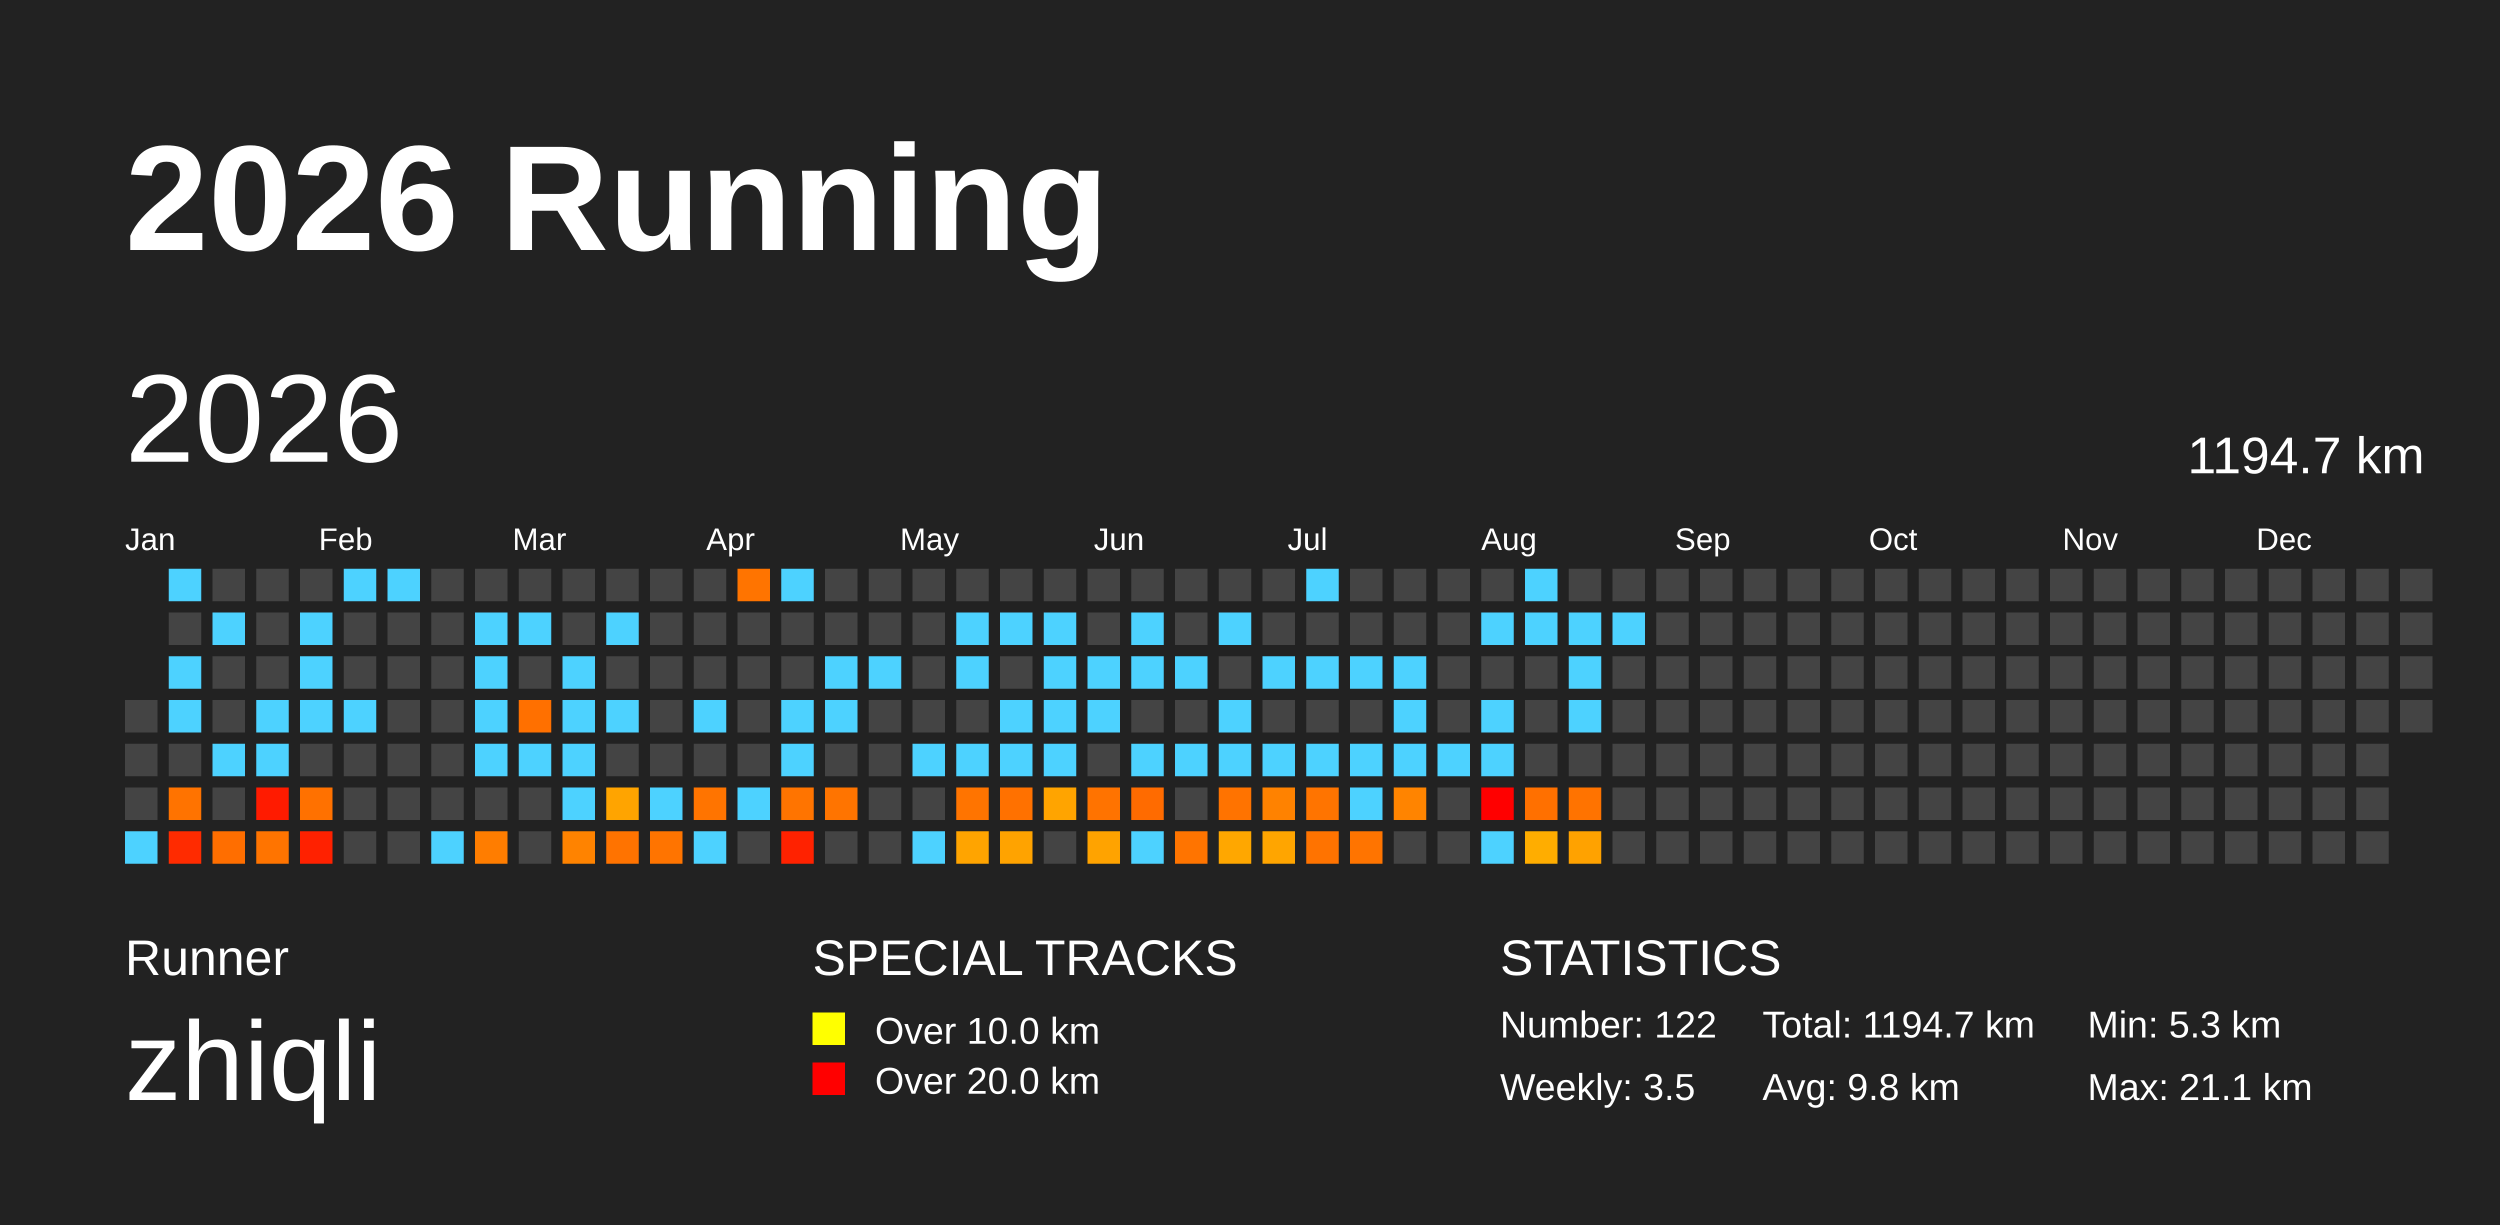
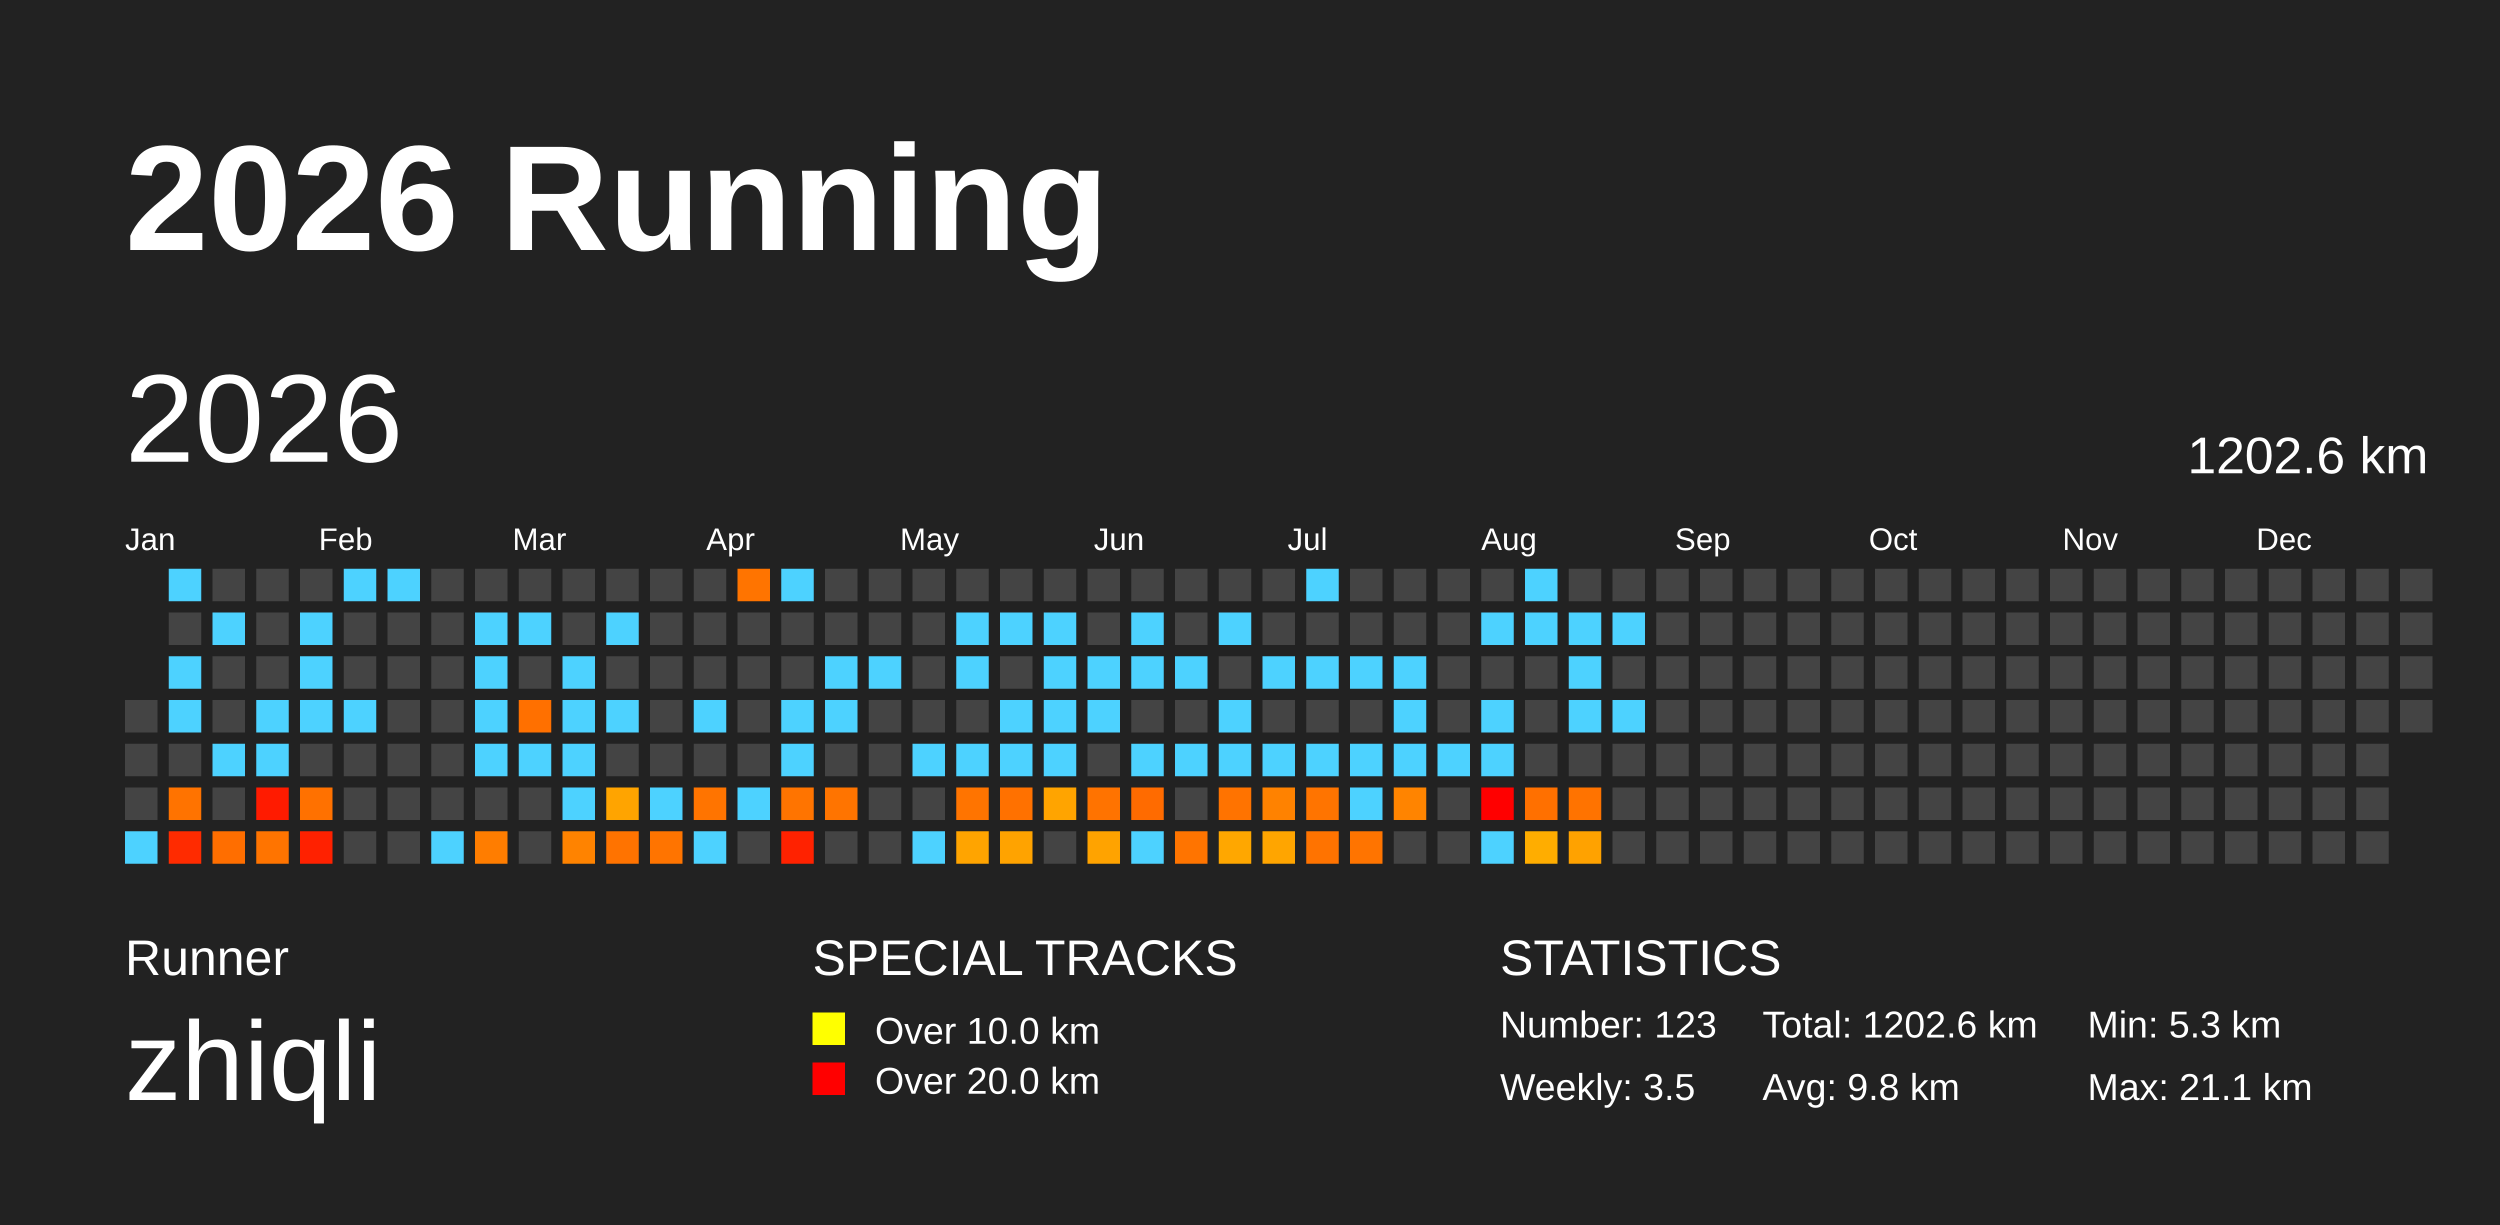
<svg xmlns="http://www.w3.org/2000/svg" baseProfile="full" height="98mm" version="1.1" viewBox="0,0,200,98" width="200mm">
  <defs />
  <rect fill="#222222" height="98" width="200" x="0" y="0" />
  <text fill="#FFFFFF" style="font-size:12px; font-family:Arial; font-weight:bold;" x="10" y="20">2026 Running</text>
  <text fill="#FFFFFF" style="font-size:4px; font-family:Arial" x="10" y="78">Runner</text>
  <text fill="#FFFFFF" style="font-size:9px; font-family:Arial" x="10" y="88">zhiqli</text>
  <text fill="#FFFFFF" style="font-size:4px; font-family:Arial" x="65" y="78">SPECIAL TRACKS</text>
  <rect fill="yellow" height="2.6" width="2.6" x="65" y="81" />
  <text fill="#FFFFFF" style="font-size:3px; font-family:Arial" x="70" y="83.5">Over 10.0 km</text>
  <rect fill="red" height="2.6" width="2.6" x="65" y="85" />
  <text fill="#FFFFFF" style="font-size:3px; font-family:Arial" x="70" y="87.5">Over 20.0 km</text>
  <text fill="#FFFFFF" style="font-size:4px; font-family:Arial" x="120" y="78">STATISTICS</text>
-   <text fill="#FFFFFF" style="font-size:3px; font-family:Arial" x="120" y="83">Number: 122</text>
+   <text fill="#FFFFFF" style="font-size:3px; font-family:Arial" x="120" y="83">Number: 123</text>
  <text fill="#FFFFFF" style="font-size:3px; font-family:Arial" x="120" y="88">Weekly: 3.5</text>
-   <text fill="#FFFFFF" style="font-size:3px; font-family:Arial" x="141" y="83">Total: 1194.7 km</text>
+   <text fill="#FFFFFF" style="font-size:3px; font-family:Arial" x="141" y="83">Total: 1202.6 km</text>
  <text fill="#FFFFFF" style="font-size:3px; font-family:Arial" x="141" y="88">Avg: 9.8 km</text>
  <text fill="#FFFFFF" style="font-size:3px; font-family:Arial" x="167" y="83">Min: 5.3 km</text>
  <text fill="#FFFFFF" style="font-size:3px; font-family:Arial" x="167" y="88">Max: 21.1 km</text>
  <text dominant-baseline="hanging" fill="#FFFFFF" style="font-size:10.0px; font-family:Arial;" x="10" y="30">2026</text>
-   <text dominant-baseline="hanging" fill="#FFFFFF" style="font-size:4.125px; font-family:Arial;" x="175" y="35">1194.7 km</text>
+   <text dominant-baseline="hanging" fill="#FFFFFF" style="font-size:4.125px; font-family:Arial;" x="175" y="35">1202.6 km</text>
  <text fill="#FFFFFF" style="font-size:2.5px; font-family:Arial" x="10.0" y="44">Jan</text>
  <text fill="#FFFFFF" style="font-size:2.5px; font-family:Arial" x="25.5" y="44">Feb</text>
  <text fill="#FFFFFF" style="font-size:2.5px; font-family:Arial" x="41.0" y="44">Mar</text>
  <text fill="#FFFFFF" style="font-size:2.5px; font-family:Arial" x="56.5" y="44">Apr</text>
  <text fill="#FFFFFF" style="font-size:2.5px; font-family:Arial" x="72.0" y="44">May</text>
  <text fill="#FFFFFF" style="font-size:2.5px; font-family:Arial" x="87.5" y="44">Jun</text>
  <text fill="#FFFFFF" style="font-size:2.5px; font-family:Arial" x="103.0" y="44">Jul</text>
  <text fill="#FFFFFF" style="font-size:2.5px; font-family:Arial" x="118.5" y="44">Aug</text>
  <text fill="#FFFFFF" style="font-size:2.5px; font-family:Arial" x="134.0" y="44">Sep</text>
  <text fill="#FFFFFF" style="font-size:2.5px; font-family:Arial" x="149.5" y="44">Oct</text>
  <text fill="#FFFFFF" style="font-size:2.5px; font-family:Arial" x="165.0" y="44">Nov</text>
  <text fill="#FFFFFF" style="font-size:2.5px; font-family:Arial" x="180.5" y="44">Dec</text>
  <rect fill="#444444" height="2.6" width="2.6" x="10.0" y="56.0" />
  <rect fill="#444444" height="2.6" width="2.6" x="10.0" y="59.5" />
  <rect fill="#444444" height="2.6" width="2.6" x="10.0" y="63.0" />
  <rect fill="#4dd2ff" height="2.6" width="2.6" x="10.0" y="66.5" />
  <rect fill="#4dd2ff" height="2.6" width="2.6" x="13.5" y="45.5" />
  <rect fill="#444444" height="2.6" width="2.6" x="13.5" y="49.0" />
  <rect fill="#4dd2ff" height="2.6" width="2.6" x="13.5" y="52.5" />
  <rect fill="#4dd2ff" height="2.6" width="2.6" x="13.5" y="56.0" />
  <rect fill="#444444" height="2.6" width="2.6" x="13.5" y="59.5" />
  <rect fill="#ff7300" height="2.6" width="2.6" x="13.5" y="63.0" />
  <rect fill="#ff2b00" height="2.6" width="2.6" x="13.5" y="66.5" />
  <rect fill="#444444" height="2.6" width="2.6" x="17.0" y="45.5" />
  <rect fill="#4dd2ff" height="2.6" width="2.6" x="17.0" y="49.0" />
  <rect fill="#444444" height="2.6" width="2.6" x="17.0" y="52.5" />
  <rect fill="#444444" height="2.6" width="2.6" x="17.0" y="56.0" />
  <rect fill="#4dd2ff" height="2.6" width="2.6" x="17.0" y="59.5" />
  <rect fill="#444444" height="2.6" width="2.6" x="17.0" y="63.0" />
  <rect fill="#ff6e00" height="2.6" width="2.6" x="17.0" y="66.5" />
  <rect fill="#444444" height="2.6" width="2.6" x="20.5" y="45.5" />
  <rect fill="#444444" height="2.6" width="2.6" x="20.5" y="49.0" />
  <rect fill="#444444" height="2.6" width="2.6" x="20.5" y="52.5" />
  <rect fill="#4dd2ff" height="2.6" width="2.6" x="20.5" y="56.0" />
  <rect fill="#4dd2ff" height="2.6" width="2.6" x="20.5" y="59.5" />
  <rect fill="#ff1b00" height="2.6" width="2.6" x="20.5" y="63.0" />
  <rect fill="#ff7400" height="2.6" width="2.6" x="20.5" y="66.5" />
  <rect fill="#444444" height="2.6" width="2.6" x="24.0" y="45.5" />
  <rect fill="#4dd2ff" height="2.6" width="2.6" x="24.0" y="49.0" />
  <rect fill="#4dd2ff" height="2.6" width="2.6" x="24.0" y="52.5" />
  <rect fill="#4dd2ff" height="2.6" width="2.6" x="24.0" y="56.0" />
  <rect fill="#444444" height="2.6" width="2.6" x="24.0" y="59.5" />
  <rect fill="#ff7100" height="2.6" width="2.6" x="24.0" y="63.0" />
  <rect fill="#ff2100" height="2.6" width="2.6" x="24.0" y="66.5" />
  <rect fill="#4dd2ff" height="2.6" width="2.6" x="27.5" y="45.5" />
  <rect fill="#444444" height="2.6" width="2.6" x="27.5" y="49.0" />
  <rect fill="#444444" height="2.6" width="2.6" x="27.5" y="52.5" />
  <rect fill="#4dd2ff" height="2.6" width="2.6" x="27.5" y="56.0" />
  <rect fill="#444444" height="2.6" width="2.6" x="27.5" y="59.5" />
  <rect fill="#444444" height="2.6" width="2.6" x="27.5" y="63.0" />
  <rect fill="#444444" height="2.6" width="2.6" x="27.5" y="66.5" />
  <rect fill="#4dd2ff" height="2.6" width="2.6" x="31.0" y="45.5" />
  <rect fill="#444444" height="2.6" width="2.6" x="31.0" y="49.0" />
  <rect fill="#444444" height="2.6" width="2.6" x="31.0" y="52.5" />
  <rect fill="#444444" height="2.6" width="2.6" x="31.0" y="56.0" />
  <rect fill="#444444" height="2.6" width="2.6" x="31.0" y="59.5" />
  <rect fill="#444444" height="2.6" width="2.6" x="31.0" y="63.0" />
  <rect fill="#444444" height="2.6" width="2.6" x="31.0" y="66.5" />
  <rect fill="#444444" height="2.6" width="2.6" x="34.5" y="45.5" />
  <rect fill="#444444" height="2.6" width="2.6" x="34.5" y="49.0" />
  <rect fill="#444444" height="2.6" width="2.6" x="34.5" y="52.5" />
  <rect fill="#444444" height="2.6" width="2.6" x="34.5" y="56.0" />
  <rect fill="#444444" height="2.6" width="2.6" x="34.5" y="59.5" />
  <rect fill="#444444" height="2.6" width="2.6" x="34.5" y="63.0" />
  <rect fill="#4dd2ff" height="2.6" width="2.6" x="34.5" y="66.5" />
  <rect fill="#444444" height="2.6" width="2.6" x="38.0" y="45.5" />
  <rect fill="#4dd2ff" height="2.6" width="2.6" x="38.0" y="49.0" />
  <rect fill="#4dd2ff" height="2.6" width="2.6" x="38.0" y="52.5" />
  <rect fill="#4dd2ff" height="2.6" width="2.6" x="38.0" y="56.0" />
  <rect fill="#4dd2ff" height="2.6" width="2.6" x="38.0" y="59.5" />
  <rect fill="#444444" height="2.6" width="2.6" x="38.0" y="63.0" />
  <rect fill="#ff7d00" height="2.6" width="2.6" x="38.0" y="66.5" />
  <rect fill="#444444" height="2.6" width="2.6" x="41.5" y="45.5" />
  <rect fill="#4dd2ff" height="2.6" width="2.6" x="41.5" y="49.0" />
  <rect fill="#444444" height="2.6" width="2.6" x="41.5" y="52.5" />
  <rect fill="#ff7000" height="2.6" width="2.6" x="41.5" y="56.0" />
  <rect fill="#4dd2ff" height="2.6" width="2.6" x="41.5" y="59.5" />
  <rect fill="#444444" height="2.6" width="2.6" x="41.5" y="63.0" />
  <rect fill="#444444" height="2.6" width="2.6" x="41.5" y="66.5" />
  <rect fill="#444444" height="2.6" width="2.6" x="45.0" y="45.5" />
  <rect fill="#444444" height="2.6" width="2.6" x="45.0" y="49.0" />
  <rect fill="#4dd2ff" height="2.6" width="2.6" x="45.0" y="52.5" />
  <rect fill="#4dd2ff" height="2.6" width="2.6" x="45.0" y="56.0" />
  <rect fill="#4dd2ff" height="2.6" width="2.6" x="45.0" y="59.5" />
  <rect fill="#4dd2ff" height="2.6" width="2.6" x="45.0" y="63.0" />
  <rect fill="#ff8300" height="2.6" width="2.6" x="45.0" y="66.5" />
  <rect fill="#444444" height="2.6" width="2.6" x="48.5" y="45.5" />
  <rect fill="#4dd2ff" height="2.6" width="2.6" x="48.5" y="49.0" />
  <rect fill="#444444" height="2.6" width="2.6" x="48.5" y="52.5" />
  <rect fill="#4dd2ff" height="2.6" width="2.6" x="48.5" y="56.0" />
  <rect fill="#444444" height="2.6" width="2.6" x="48.5" y="59.5" />
  <rect fill="#ffa400" height="2.6" width="2.6" x="48.5" y="63.0" />
  <rect fill="#ff7300" height="2.6" width="2.6" x="48.5" y="66.5" />
  <rect fill="#444444" height="2.6" width="2.6" x="52.0" y="45.5" />
  <rect fill="#444444" height="2.6" width="2.6" x="52.0" y="49.0" />
  <rect fill="#444444" height="2.6" width="2.6" x="52.0" y="52.5" />
  <rect fill="#444444" height="2.6" width="2.6" x="52.0" y="56.0" />
  <rect fill="#444444" height="2.6" width="2.6" x="52.0" y="59.5" />
  <rect fill="#4dd2ff" height="2.6" width="2.6" x="52.0" y="63.0" />
  <rect fill="#ff7400" height="2.6" width="2.6" x="52.0" y="66.5" />
  <rect fill="#444444" height="2.6" width="2.6" x="55.5" y="45.5" />
  <rect fill="#444444" height="2.6" width="2.6" x="55.5" y="49.0" />
  <rect fill="#444444" height="2.6" width="2.6" x="55.5" y="52.5" />
  <rect fill="#4dd2ff" height="2.6" width="2.6" x="55.5" y="56.0" />
  <rect fill="#444444" height="2.6" width="2.6" x="55.5" y="59.5" />
  <rect fill="#ff7400" height="2.6" width="2.6" x="55.5" y="63.0" />
  <rect fill="#4dd2ff" height="2.6" width="2.6" x="55.5" y="66.5" />
  <rect fill="#ff7400" height="2.6" width="2.6" x="59.0" y="45.5" />
  <rect fill="#444444" height="2.6" width="2.6" x="59.0" y="49.0" />
  <rect fill="#444444" height="2.6" width="2.6" x="59.0" y="52.5" />
  <rect fill="#444444" height="2.6" width="2.6" x="59.0" y="56.0" />
  <rect fill="#444444" height="2.6" width="2.6" x="59.0" y="59.5" />
  <rect fill="#4dd2ff" height="2.6" width="2.6" x="59.0" y="63.0" />
  <rect fill="#444444" height="2.6" width="2.6" x="59.0" y="66.5" />
  <rect fill="#4dd2ff" height="2.6" width="2.6" x="62.5" y="45.5" />
  <rect fill="#444444" height="2.6" width="2.6" x="62.5" y="49.0" />
  <rect fill="#444444" height="2.6" width="2.6" x="62.5" y="52.5" />
  <rect fill="#4dd2ff" height="2.6" width="2.6" x="62.5" y="56.0" />
  <rect fill="#4dd2ff" height="2.6" width="2.6" x="62.5" y="59.5" />
  <rect fill="#ff7400" height="2.6" width="2.6" x="62.5" y="63.0" />
  <rect fill="#ff2200" height="2.6" width="2.6" x="62.5" y="66.5" />
  <rect fill="#444444" height="2.6" width="2.6" x="66.0" y="45.5" />
  <rect fill="#444444" height="2.6" width="2.6" x="66.0" y="49.0" />
  <rect fill="#4dd2ff" height="2.6" width="2.6" x="66.0" y="52.5" />
  <rect fill="#4dd2ff" height="2.6" width="2.6" x="66.0" y="56.0" />
  <rect fill="#444444" height="2.6" width="2.6" x="66.0" y="59.5" />
  <rect fill="#ff7400" height="2.6" width="2.6" x="66.0" y="63.0" />
  <rect fill="#444444" height="2.6" width="2.6" x="66.0" y="66.5" />
  <rect fill="#444444" height="2.6" width="2.6" x="69.5" y="45.5" />
  <rect fill="#444444" height="2.6" width="2.6" x="69.5" y="49.0" />
  <rect fill="#4dd2ff" height="2.6" width="2.6" x="69.5" y="52.5" />
  <rect fill="#444444" height="2.6" width="2.6" x="69.5" y="56.0" />
  <rect fill="#444444" height="2.6" width="2.6" x="69.5" y="59.5" />
  <rect fill="#444444" height="2.6" width="2.6" x="69.5" y="63.0" />
  <rect fill="#444444" height="2.6" width="2.6" x="69.5" y="66.5" />
  <rect fill="#444444" height="2.6" width="2.6" x="73.0" y="45.5" />
  <rect fill="#444444" height="2.6" width="2.6" x="73.0" y="49.0" />
  <rect fill="#444444" height="2.6" width="2.6" x="73.0" y="52.5" />
  <rect fill="#444444" height="2.6" width="2.6" x="73.0" y="56.0" />
  <rect fill="#4dd2ff" height="2.6" width="2.6" x="73.0" y="59.5" />
  <rect fill="#444444" height="2.6" width="2.6" x="73.0" y="63.0" />
  <rect fill="#4dd2ff" height="2.6" width="2.6" x="73.0" y="66.5" />
  <rect fill="#444444" height="2.6" width="2.6" x="76.5" y="45.5" />
  <rect fill="#4dd2ff" height="2.6" width="2.6" x="76.5" y="49.0" />
  <rect fill="#4dd2ff" height="2.6" width="2.6" x="76.5" y="52.5" />
  <rect fill="#444444" height="2.6" width="2.6" x="76.5" y="56.0" />
  <rect fill="#4dd2ff" height="2.6" width="2.6" x="76.5" y="59.5" />
  <rect fill="#ff7400" height="2.6" width="2.6" x="76.5" y="63.0" />
  <rect fill="#ffa400" height="2.6" width="2.6" x="76.5" y="66.5" />
  <rect fill="#444444" height="2.6" width="2.6" x="80.0" y="45.5" />
  <rect fill="#4dd2ff" height="2.6" width="2.6" x="80.0" y="49.0" />
  <rect fill="#444444" height="2.6" width="2.6" x="80.0" y="52.5" />
  <rect fill="#4dd2ff" height="2.6" width="2.6" x="80.0" y="56.0" />
  <rect fill="#4dd2ff" height="2.6" width="2.6" x="80.0" y="59.5" />
  <rect fill="#ff7100" height="2.6" width="2.6" x="80.0" y="63.0" />
  <rect fill="#ffa300" height="2.6" width="2.6" x="80.0" y="66.5" />
  <rect fill="#444444" height="2.6" width="2.6" x="83.5" y="45.5" />
  <rect fill="#4dd2ff" height="2.6" width="2.6" x="83.5" y="49.0" />
  <rect fill="#4dd2ff" height="2.6" width="2.6" x="83.5" y="52.5" />
  <rect fill="#4dd2ff" height="2.6" width="2.6" x="83.5" y="56.0" />
  <rect fill="#4dd2ff" height="2.6" width="2.6" x="83.5" y="59.5" />
  <rect fill="#ffa400" height="2.6" width="2.6" x="83.5" y="63.0" />
  <rect fill="#444444" height="2.6" width="2.6" x="83.5" y="66.5" />
  <rect fill="#444444" height="2.6" width="2.6" x="87.0" y="45.5" />
  <rect fill="#444444" height="2.6" width="2.6" x="87.0" y="49.0" />
  <rect fill="#4dd2ff" height="2.6" width="2.6" x="87.0" y="52.5" />
  <rect fill="#4dd2ff" height="2.6" width="2.6" x="87.0" y="56.0" />
  <rect fill="#444444" height="2.6" width="2.6" x="87.0" y="59.5" />
  <rect fill="#ff7300" height="2.6" width="2.6" x="87.0" y="63.0" />
  <rect fill="#ffa300" height="2.6" width="2.6" x="87.0" y="66.5" />
  <rect fill="#444444" height="2.6" width="2.6" x="90.5" y="45.5" />
  <rect fill="#4dd2ff" height="2.6" width="2.6" x="90.5" y="49.0" />
  <rect fill="#4dd2ff" height="2.6" width="2.6" x="90.5" y="52.5" />
  <rect fill="#444444" height="2.6" width="2.6" x="90.5" y="56.0" />
  <rect fill="#4dd2ff" height="2.6" width="2.6" x="90.5" y="59.5" />
  <rect fill="#ff6b00" height="2.6" width="2.6" x="90.5" y="63.0" />
  <rect fill="#4dd2ff" height="2.6" width="2.6" x="90.5" y="66.5" />
  <rect fill="#444444" height="2.6" width="2.6" x="94.0" y="45.5" />
  <rect fill="#444444" height="2.6" width="2.6" x="94.0" y="49.0" />
  <rect fill="#4dd2ff" height="2.6" width="2.6" x="94.0" y="52.5" />
  <rect fill="#444444" height="2.6" width="2.6" x="94.0" y="56.0" />
  <rect fill="#4dd2ff" height="2.6" width="2.6" x="94.0" y="59.5" />
  <rect fill="#444444" height="2.6" width="2.6" x="94.0" y="63.0" />
  <rect fill="#ff7400" height="2.6" width="2.6" x="94.0" y="66.5" />
  <rect fill="#444444" height="2.6" width="2.6" x="97.5" y="45.5" />
  <rect fill="#4dd2ff" height="2.6" width="2.6" x="97.5" y="49.0" />
  <rect fill="#444444" height="2.6" width="2.6" x="97.5" y="52.5" />
  <rect fill="#4dd2ff" height="2.6" width="2.6" x="97.5" y="56.0" />
  <rect fill="#4dd2ff" height="2.6" width="2.6" x="97.5" y="59.5" />
  <rect fill="#ff7300" height="2.6" width="2.6" x="97.5" y="63.0" />
  <rect fill="#ffa700" height="2.6" width="2.6" x="97.5" y="66.5" />
  <rect fill="#444444" height="2.6" width="2.6" x="101.0" y="45.5" />
  <rect fill="#444444" height="2.6" width="2.6" x="101.0" y="49.0" />
  <rect fill="#4dd2ff" height="2.6" width="2.6" x="101.0" y="52.5" />
  <rect fill="#444444" height="2.6" width="2.6" x="101.0" y="56.0" />
  <rect fill="#4dd2ff" height="2.6" width="2.6" x="101.0" y="59.5" />
  <rect fill="#ff8200" height="2.6" width="2.6" x="101.0" y="63.0" />
  <rect fill="#ffa500" height="2.6" width="2.6" x="101.0" y="66.5" />
  <rect fill="#4dd2ff" height="2.6" width="2.6" x="104.5" y="45.5" />
  <rect fill="#444444" height="2.6" width="2.6" x="104.5" y="49.0" />
  <rect fill="#4dd2ff" height="2.6" width="2.6" x="104.5" y="52.5" />
  <rect fill="#444444" height="2.6" width="2.6" x="104.5" y="56.0" />
  <rect fill="#4dd2ff" height="2.6" width="2.6" x="104.5" y="59.5" />
  <rect fill="#ff7400" height="2.6" width="2.6" x="104.5" y="63.0" />
  <rect fill="#ff7300" height="2.6" width="2.6" x="104.5" y="66.5" />
  <rect fill="#444444" height="2.6" width="2.6" x="108.0" y="45.5" />
  <rect fill="#444444" height="2.6" width="2.6" x="108.0" y="49.0" />
  <rect fill="#4dd2ff" height="2.6" width="2.6" x="108.0" y="52.5" />
  <rect fill="#444444" height="2.6" width="2.6" x="108.0" y="56.0" />
  <rect fill="#4dd2ff" height="2.6" width="2.6" x="108.0" y="59.5" />
  <rect fill="#4dd2ff" height="2.6" width="2.6" x="108.0" y="63.0" />
  <rect fill="#ff7400" height="2.6" width="2.6" x="108.0" y="66.5" />
  <rect fill="#444444" height="2.6" width="2.6" x="111.5" y="45.5" />
  <rect fill="#444444" height="2.6" width="2.6" x="111.5" y="49.0" />
  <rect fill="#4dd2ff" height="2.6" width="2.6" x="111.5" y="52.5" />
  <rect fill="#4dd2ff" height="2.6" width="2.6" x="111.5" y="56.0" />
  <rect fill="#4dd2ff" height="2.6" width="2.6" x="111.5" y="59.5" />
  <rect fill="#ff8400" height="2.6" width="2.6" x="111.5" y="63.0" />
  <rect fill="#444444" height="2.6" width="2.6" x="111.5" y="66.5" />
  <rect fill="#444444" height="2.6" width="2.6" x="115.0" y="45.5" />
  <rect fill="#444444" height="2.6" width="2.6" x="115.0" y="49.0" />
  <rect fill="#444444" height="2.6" width="2.6" x="115.0" y="52.5" />
  <rect fill="#444444" height="2.6" width="2.6" x="115.0" y="56.0" />
  <rect fill="#4dd2ff" height="2.6" width="2.6" x="115.0" y="59.5" />
  <rect fill="#444444" height="2.6" width="2.6" x="115.0" y="63.0" />
  <rect fill="#444444" height="2.6" width="2.6" x="115.0" y="66.5" />
  <rect fill="#444444" height="2.6" width="2.6" x="118.5" y="45.5" />
  <rect fill="#4dd2ff" height="2.6" width="2.6" x="118.5" y="49.0" />
  <rect fill="#444444" height="2.6" width="2.6" x="118.5" y="52.5" />
  <rect fill="#4dd2ff" height="2.6" width="2.6" x="118.5" y="56.0" />
  <rect fill="#4dd2ff" height="2.6" width="2.6" x="118.5" y="59.5" />
  <rect fill="red" height="2.6" width="2.6" x="118.5" y="63.0" />
  <rect fill="#4dd2ff" height="2.6" width="2.6" x="118.5" y="66.5" />
  <rect fill="#4dd2ff" height="2.6" width="2.6" x="122.0" y="45.5" />
  <rect fill="#4dd2ff" height="2.6" width="2.6" x="122.0" y="49.0" />
  <rect fill="#444444" height="2.6" width="2.6" x="122.0" y="52.5" />
  <rect fill="#444444" height="2.6" width="2.6" x="122.0" y="56.0" />
  <rect fill="#444444" height="2.6" width="2.6" x="122.0" y="59.5" />
  <rect fill="#ff7000" height="2.6" width="2.6" x="122.0" y="63.0" />
  <rect fill="#ffad00" height="2.6" width="2.6" x="122.0" y="66.5" />
  <rect fill="#444444" height="2.6" width="2.6" x="125.5" y="45.5" />
  <rect fill="#4dd2ff" height="2.6" width="2.6" x="125.5" y="49.0" />
  <rect fill="#4dd2ff" height="2.6" width="2.6" x="125.5" y="52.5" />
  <rect fill="#4dd2ff" height="2.6" width="2.6" x="125.5" y="56.0" />
  <rect fill="#444444" height="2.6" width="2.6" x="125.5" y="59.5" />
  <rect fill="#ff7300" height="2.6" width="2.6" x="125.5" y="63.0" />
  <rect fill="#ffa200" height="2.6" width="2.6" x="125.5" y="66.5" />
  <rect fill="#444444" height="2.6" width="2.6" x="129.0" y="45.5" />
  <rect fill="#4dd2ff" height="2.6" width="2.6" x="129.0" y="49.0" />
  <rect fill="#444444" height="2.6" width="2.6" x="129.0" y="52.5" />
-   <rect fill="#444444" height="2.6" width="2.6" x="129.0" y="56.0" />
+   <rect fill="#4dd2ff" height="2.6" width="2.6" x="129.0" y="56.0" />
  <rect fill="#444444" height="2.6" width="2.6" x="129.0" y="59.5" />
  <rect fill="#444444" height="2.6" width="2.6" x="129.0" y="63.0" />
  <rect fill="#444444" height="2.6" width="2.6" x="129.0" y="66.5" />
  <rect fill="#444444" height="2.6" width="2.6" x="132.5" y="45.5" />
  <rect fill="#444444" height="2.6" width="2.6" x="132.5" y="49.0" />
  <rect fill="#444444" height="2.6" width="2.6" x="132.5" y="52.5" />
  <rect fill="#444444" height="2.6" width="2.6" x="132.5" y="56.0" />
  <rect fill="#444444" height="2.6" width="2.6" x="132.5" y="59.5" />
  <rect fill="#444444" height="2.6" width="2.6" x="132.5" y="63.0" />
  <rect fill="#444444" height="2.6" width="2.6" x="132.5" y="66.5" />
  <rect fill="#444444" height="2.6" width="2.6" x="136.0" y="45.5" />
  <rect fill="#444444" height="2.6" width="2.6" x="136.0" y="49.0" />
  <rect fill="#444444" height="2.6" width="2.6" x="136.0" y="52.5" />
  <rect fill="#444444" height="2.6" width="2.6" x="136.0" y="56.0" />
  <rect fill="#444444" height="2.6" width="2.6" x="136.0" y="59.5" />
  <rect fill="#444444" height="2.6" width="2.6" x="136.0" y="63.0" />
  <rect fill="#444444" height="2.6" width="2.6" x="136.0" y="66.5" />
  <rect fill="#444444" height="2.6" width="2.6" x="139.5" y="45.5" />
  <rect fill="#444444" height="2.6" width="2.6" x="139.5" y="49.0" />
  <rect fill="#444444" height="2.6" width="2.6" x="139.5" y="52.5" />
  <rect fill="#444444" height="2.6" width="2.6" x="139.5" y="56.0" />
  <rect fill="#444444" height="2.6" width="2.6" x="139.5" y="59.5" />
  <rect fill="#444444" height="2.6" width="2.6" x="139.5" y="63.0" />
  <rect fill="#444444" height="2.6" width="2.6" x="139.5" y="66.5" />
  <rect fill="#444444" height="2.6" width="2.6" x="143.0" y="45.5" />
  <rect fill="#444444" height="2.6" width="2.6" x="143.0" y="49.0" />
  <rect fill="#444444" height="2.6" width="2.6" x="143.0" y="52.5" />
  <rect fill="#444444" height="2.6" width="2.6" x="143.0" y="56.0" />
  <rect fill="#444444" height="2.6" width="2.6" x="143.0" y="59.5" />
  <rect fill="#444444" height="2.6" width="2.6" x="143.0" y="63.0" />
  <rect fill="#444444" height="2.6" width="2.6" x="143.0" y="66.5" />
  <rect fill="#444444" height="2.6" width="2.6" x="146.5" y="45.5" />
  <rect fill="#444444" height="2.6" width="2.6" x="146.5" y="49.0" />
  <rect fill="#444444" height="2.6" width="2.6" x="146.5" y="52.5" />
  <rect fill="#444444" height="2.6" width="2.6" x="146.5" y="56.0" />
  <rect fill="#444444" height="2.6" width="2.6" x="146.5" y="59.5" />
  <rect fill="#444444" height="2.6" width="2.6" x="146.5" y="63.0" />
  <rect fill="#444444" height="2.6" width="2.6" x="146.5" y="66.5" />
  <rect fill="#444444" height="2.6" width="2.6" x="150.0" y="45.5" />
  <rect fill="#444444" height="2.6" width="2.6" x="150.0" y="49.0" />
  <rect fill="#444444" height="2.6" width="2.6" x="150.0" y="52.5" />
  <rect fill="#444444" height="2.6" width="2.6" x="150.0" y="56.0" />
  <rect fill="#444444" height="2.6" width="2.6" x="150.0" y="59.5" />
  <rect fill="#444444" height="2.6" width="2.6" x="150.0" y="63.0" />
  <rect fill="#444444" height="2.6" width="2.6" x="150.0" y="66.5" />
  <rect fill="#444444" height="2.6" width="2.6" x="153.5" y="45.5" />
  <rect fill="#444444" height="2.6" width="2.6" x="153.5" y="49.0" />
  <rect fill="#444444" height="2.6" width="2.6" x="153.5" y="52.5" />
  <rect fill="#444444" height="2.6" width="2.6" x="153.5" y="56.0" />
  <rect fill="#444444" height="2.6" width="2.6" x="153.5" y="59.5" />
  <rect fill="#444444" height="2.6" width="2.6" x="153.5" y="63.0" />
  <rect fill="#444444" height="2.6" width="2.6" x="153.5" y="66.5" />
  <rect fill="#444444" height="2.6" width="2.6" x="157.0" y="45.5" />
  <rect fill="#444444" height="2.6" width="2.6" x="157.0" y="49.0" />
  <rect fill="#444444" height="2.6" width="2.6" x="157.0" y="52.5" />
  <rect fill="#444444" height="2.6" width="2.6" x="157.0" y="56.0" />
  <rect fill="#444444" height="2.6" width="2.6" x="157.0" y="59.5" />
  <rect fill="#444444" height="2.6" width="2.6" x="157.0" y="63.0" />
  <rect fill="#444444" height="2.6" width="2.6" x="157.0" y="66.5" />
  <rect fill="#444444" height="2.6" width="2.6" x="160.5" y="45.5" />
  <rect fill="#444444" height="2.6" width="2.6" x="160.5" y="49.0" />
  <rect fill="#444444" height="2.6" width="2.6" x="160.5" y="52.5" />
  <rect fill="#444444" height="2.6" width="2.6" x="160.5" y="56.0" />
  <rect fill="#444444" height="2.6" width="2.6" x="160.5" y="59.5" />
  <rect fill="#444444" height="2.6" width="2.6" x="160.5" y="63.0" />
  <rect fill="#444444" height="2.6" width="2.6" x="160.5" y="66.5" />
  <rect fill="#444444" height="2.6" width="2.6" x="164.0" y="45.5" />
  <rect fill="#444444" height="2.6" width="2.6" x="164.0" y="49.0" />
  <rect fill="#444444" height="2.6" width="2.6" x="164.0" y="52.5" />
  <rect fill="#444444" height="2.6" width="2.6" x="164.0" y="56.0" />
  <rect fill="#444444" height="2.6" width="2.6" x="164.0" y="59.5" />
  <rect fill="#444444" height="2.6" width="2.6" x="164.0" y="63.0" />
  <rect fill="#444444" height="2.6" width="2.6" x="164.0" y="66.5" />
  <rect fill="#444444" height="2.6" width="2.6" x="167.5" y="45.5" />
  <rect fill="#444444" height="2.6" width="2.6" x="167.5" y="49.0" />
  <rect fill="#444444" height="2.6" width="2.6" x="167.5" y="52.5" />
  <rect fill="#444444" height="2.6" width="2.6" x="167.5" y="56.0" />
  <rect fill="#444444" height="2.6" width="2.6" x="167.5" y="59.5" />
  <rect fill="#444444" height="2.6" width="2.6" x="167.5" y="63.0" />
  <rect fill="#444444" height="2.6" width="2.6" x="167.5" y="66.5" />
  <rect fill="#444444" height="2.6" width="2.6" x="171.0" y="45.5" />
  <rect fill="#444444" height="2.6" width="2.6" x="171.0" y="49.0" />
  <rect fill="#444444" height="2.6" width="2.6" x="171.0" y="52.5" />
  <rect fill="#444444" height="2.6" width="2.6" x="171.0" y="56.0" />
  <rect fill="#444444" height="2.6" width="2.6" x="171.0" y="59.5" />
  <rect fill="#444444" height="2.6" width="2.6" x="171.0" y="63.0" />
  <rect fill="#444444" height="2.6" width="2.6" x="171.0" y="66.5" />
  <rect fill="#444444" height="2.6" width="2.6" x="174.5" y="45.5" />
  <rect fill="#444444" height="2.6" width="2.6" x="174.5" y="49.0" />
  <rect fill="#444444" height="2.6" width="2.6" x="174.5" y="52.5" />
  <rect fill="#444444" height="2.6" width="2.6" x="174.5" y="56.0" />
  <rect fill="#444444" height="2.6" width="2.6" x="174.5" y="59.5" />
  <rect fill="#444444" height="2.6" width="2.6" x="174.5" y="63.0" />
  <rect fill="#444444" height="2.6" width="2.6" x="174.5" y="66.5" />
  <rect fill="#444444" height="2.6" width="2.6" x="178.0" y="45.5" />
  <rect fill="#444444" height="2.6" width="2.6" x="178.0" y="49.0" />
  <rect fill="#444444" height="2.6" width="2.6" x="178.0" y="52.5" />
  <rect fill="#444444" height="2.6" width="2.6" x="178.0" y="56.0" />
  <rect fill="#444444" height="2.6" width="2.6" x="178.0" y="59.5" />
  <rect fill="#444444" height="2.6" width="2.6" x="178.0" y="63.0" />
  <rect fill="#444444" height="2.6" width="2.6" x="178.0" y="66.5" />
  <rect fill="#444444" height="2.6" width="2.6" x="181.5" y="45.5" />
  <rect fill="#444444" height="2.6" width="2.6" x="181.5" y="49.0" />
  <rect fill="#444444" height="2.6" width="2.6" x="181.5" y="52.5" />
  <rect fill="#444444" height="2.6" width="2.6" x="181.5" y="56.0" />
  <rect fill="#444444" height="2.6" width="2.6" x="181.5" y="59.5" />
  <rect fill="#444444" height="2.6" width="2.6" x="181.5" y="63.0" />
  <rect fill="#444444" height="2.6" width="2.6" x="181.5" y="66.5" />
  <rect fill="#444444" height="2.6" width="2.6" x="185.0" y="45.5" />
  <rect fill="#444444" height="2.6" width="2.6" x="185.0" y="49.0" />
  <rect fill="#444444" height="2.6" width="2.6" x="185.0" y="52.5" />
  <rect fill="#444444" height="2.6" width="2.6" x="185.0" y="56.0" />
  <rect fill="#444444" height="2.6" width="2.6" x="185.0" y="59.5" />
  <rect fill="#444444" height="2.6" width="2.6" x="185.0" y="63.0" />
  <rect fill="#444444" height="2.6" width="2.6" x="185.0" y="66.5" />
  <rect fill="#444444" height="2.6" width="2.6" x="188.5" y="45.5" />
  <rect fill="#444444" height="2.6" width="2.6" x="188.5" y="49.0" />
  <rect fill="#444444" height="2.6" width="2.6" x="188.5" y="52.5" />
  <rect fill="#444444" height="2.6" width="2.6" x="188.5" y="56.0" />
  <rect fill="#444444" height="2.6" width="2.6" x="188.5" y="59.5" />
  <rect fill="#444444" height="2.6" width="2.6" x="188.5" y="63.0" />
  <rect fill="#444444" height="2.6" width="2.6" x="188.5" y="66.5" />
  <rect fill="#444444" height="2.6" width="2.6" x="192.0" y="45.5" />
  <rect fill="#444444" height="2.6" width="2.6" x="192.0" y="49.0" />
  <rect fill="#444444" height="2.6" width="2.6" x="192.0" y="52.5" />
  <rect fill="#444444" height="2.6" width="2.6" x="192.0" y="56.0" />
</svg>
